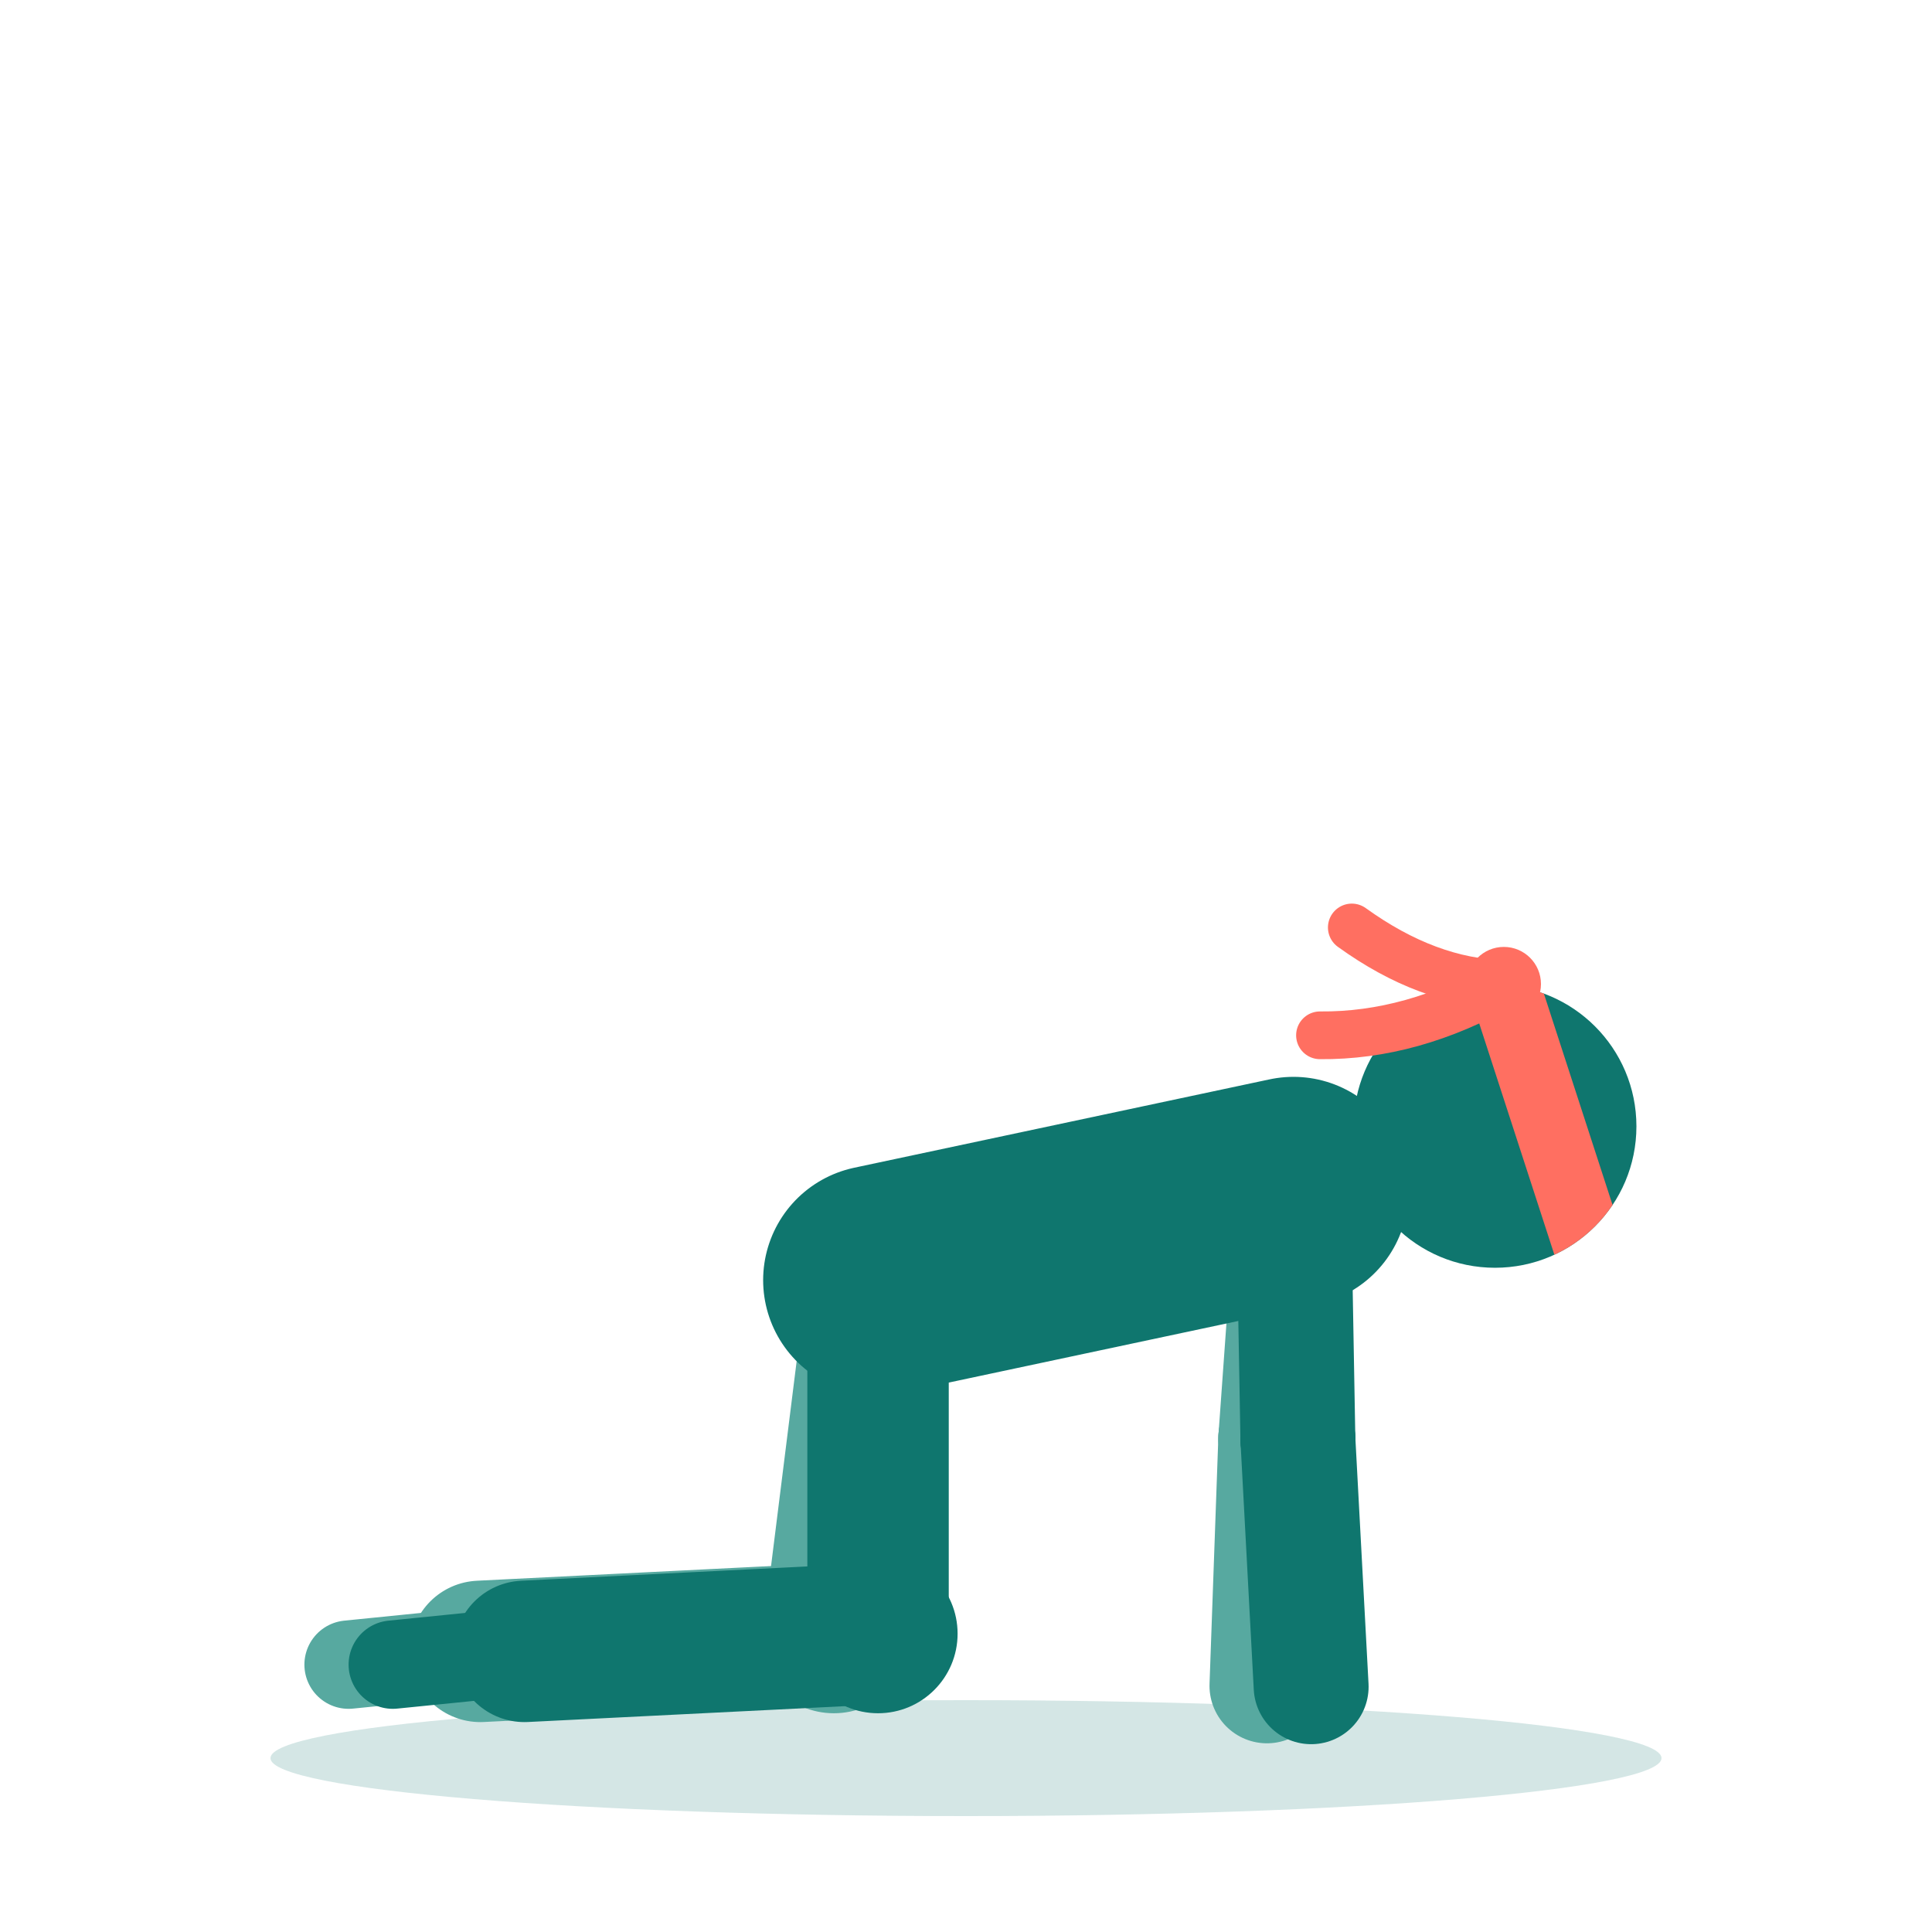
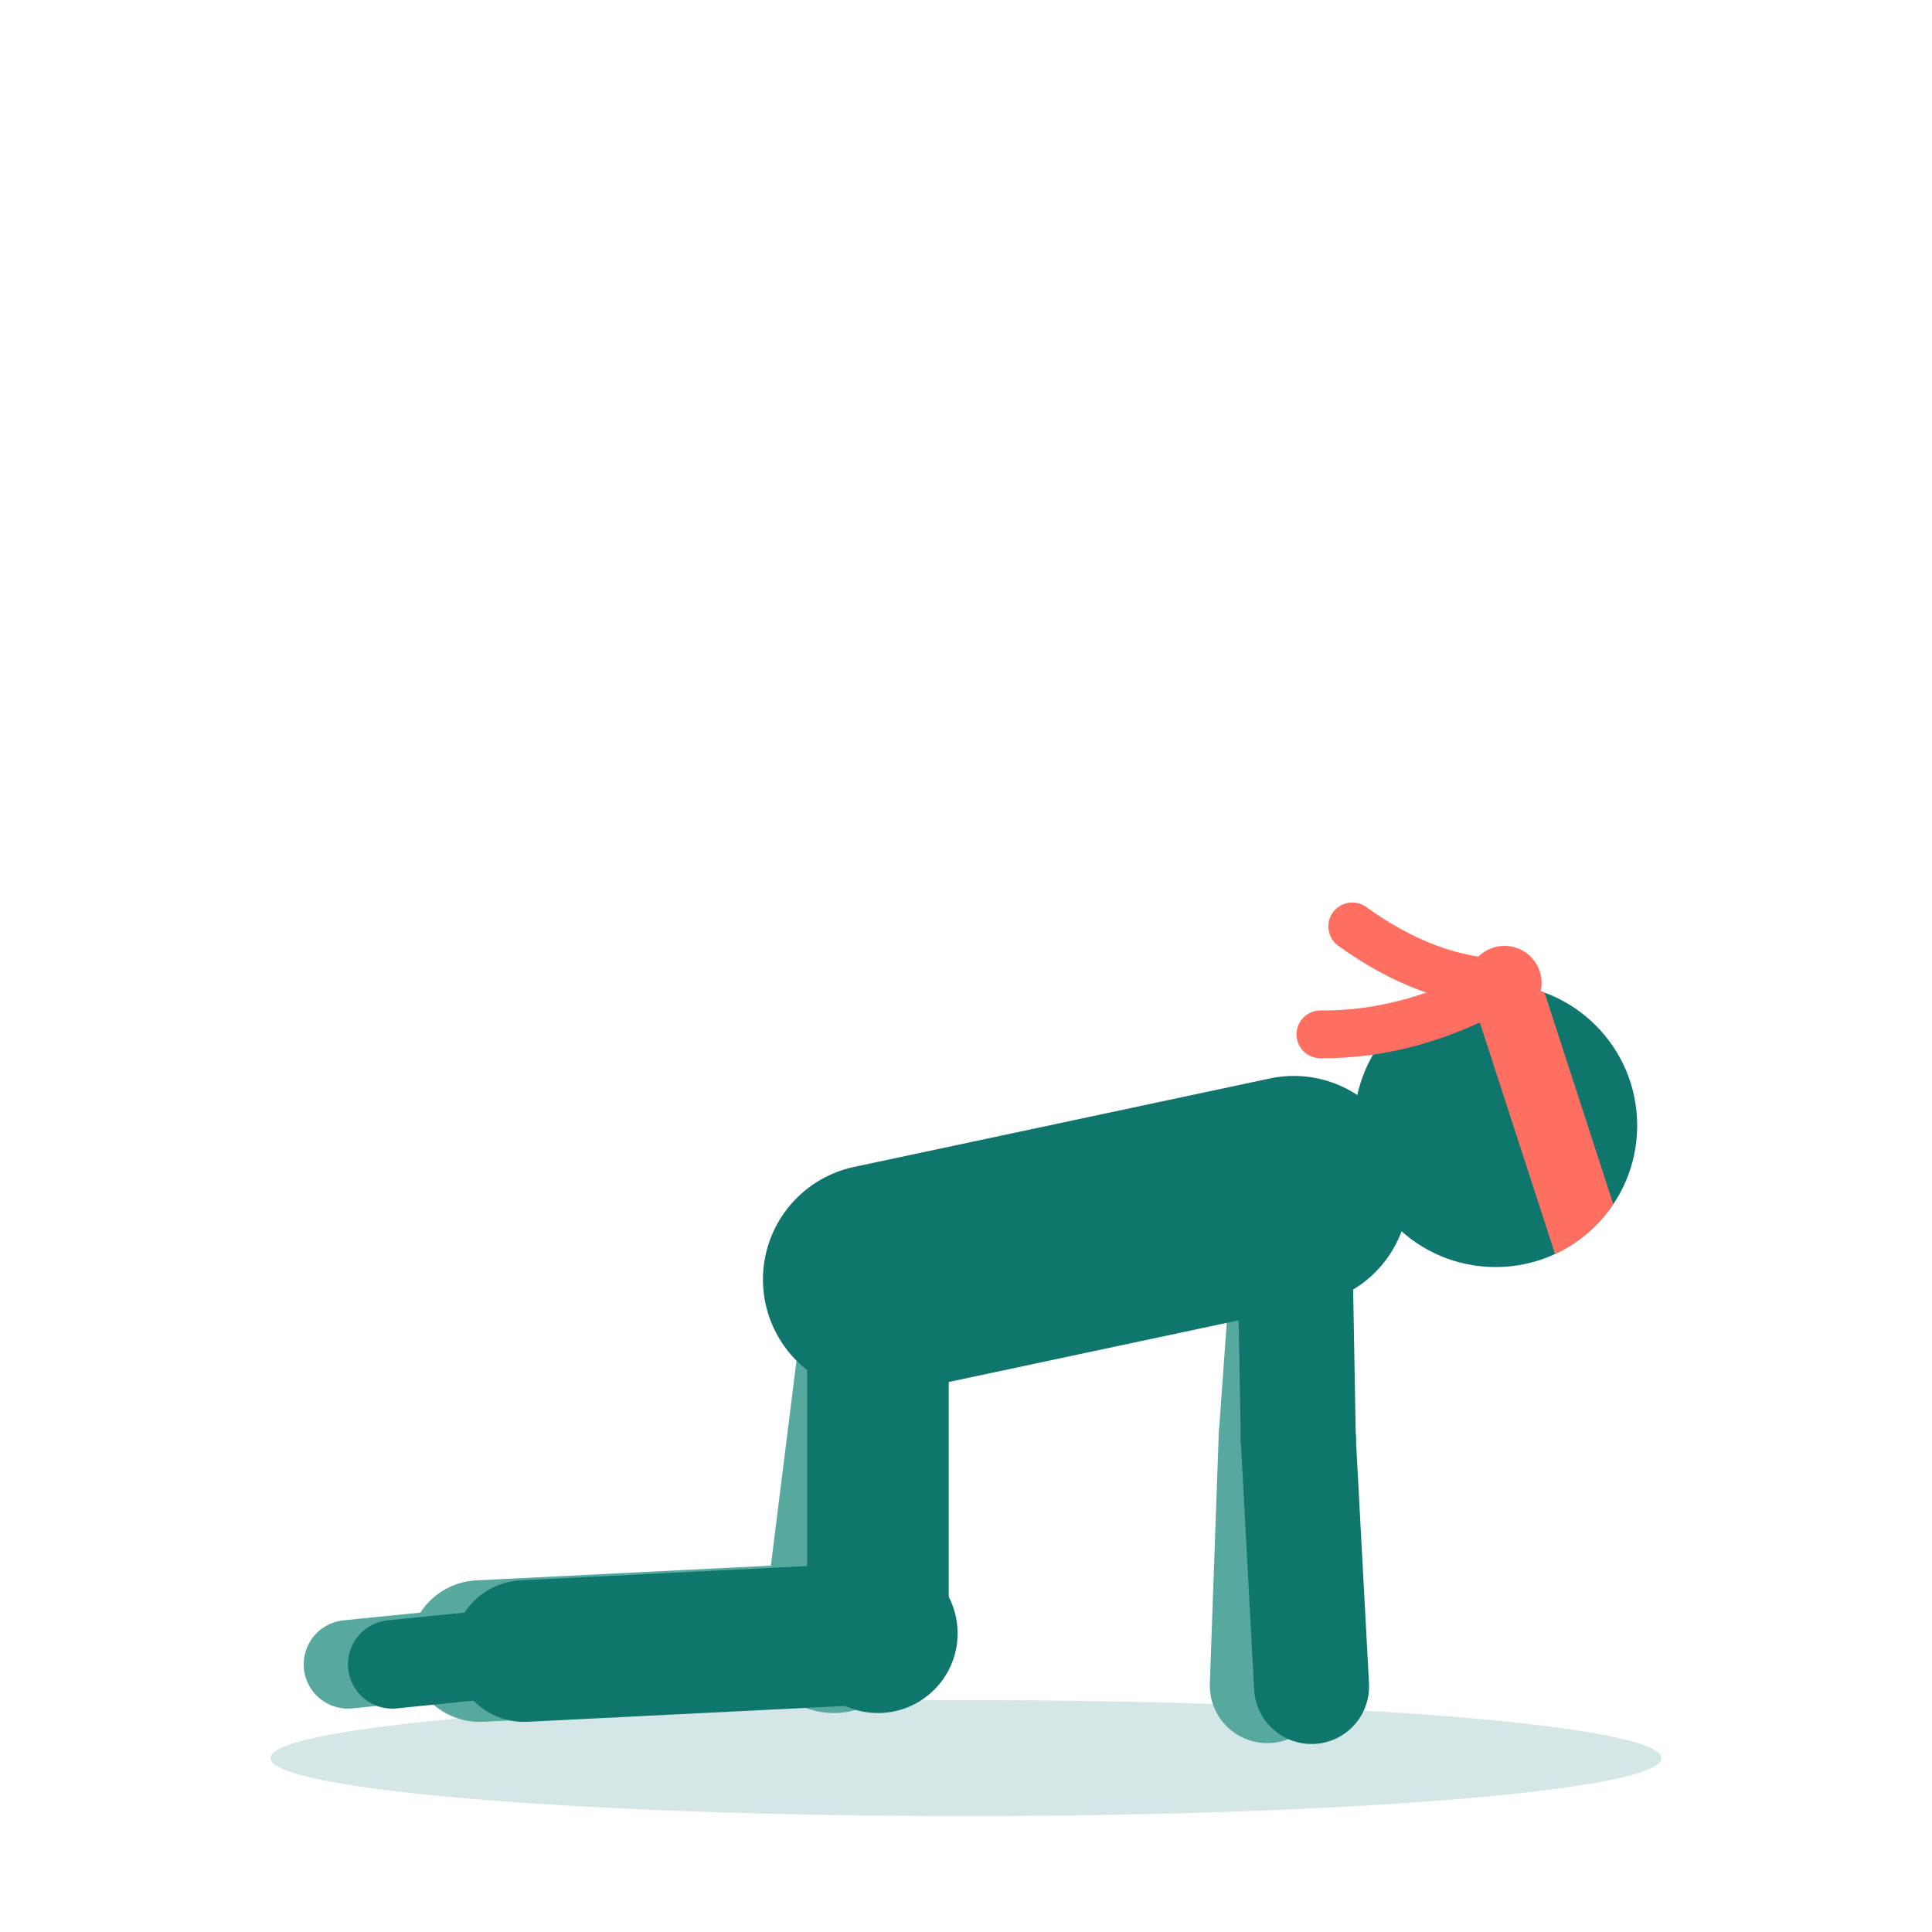
<svg xmlns="http://www.w3.org/2000/svg" viewBox="0 0 200 200" width="200" height="200">
  <ellipse cx="100" cy="182" rx="72" ry="6" fill="#0F766E" opacity="0.18" />
-   <g transform="translate(5.8 15.4) scale(0.915)">
+   <g transform="translate(5.7 15.2) scale(0.916)">
    <line x1="93.0" y1="128.0" x2="88.0" y2="168.0" stroke="#57A9A0" stroke-width="16" stroke-linecap="round" />
    <line x1="88.0" y1="168.0" x2="48.0" y2="170.0" stroke="#57A9A0" stroke-width="16" stroke-linecap="round" />
    <line x1="48.0" y1="170.0" x2="33.1" y2="171.5" stroke="#57A9A0" stroke-width="10" stroke-linecap="round" />
    <circle cx="88.0" cy="168.0" r="9" fill="#57A9A0" />
    <line x1="140.0" y1="118.0" x2="138.0" y2="145.9" stroke="#57A9A0" stroke-width="13" stroke-linecap="round" />
    <line x1="138.0" y1="145.9" x2="137.0" y2="173.9" stroke="#57A9A0" stroke-width="13" stroke-linecap="round" />
    <circle cx="138.0" cy="145.9" r="6.5" fill="#57A9A0" />
    <circle cx="137.0" cy="173.9" r="6" fill="#57A9A0" />
    <line x1="93.0" y1="128.0" x2="140.0" y2="118.0" stroke="#0F766E" stroke-width="26" stroke-linecap="round" />
    <circle cx="162.8" cy="110.6" r="16" fill="#0F766E" />
    <line x1="93.0" y1="128.0" x2="93.0" y2="168.0" stroke="#0F766E" stroke-width="16" stroke-linecap="round" />
    <line x1="93.0" y1="168.0" x2="53.0" y2="170.0" stroke="#0F766E" stroke-width="16" stroke-linecap="round" />
    <line x1="53.0" y1="170.0" x2="38.1" y2="171.5" stroke="#0F766E" stroke-width="10" stroke-linecap="round" />
    <circle cx="93.0" cy="168.0" r="9" fill="#0F766E" />
    <line x1="140.0" y1="118.0" x2="140.5" y2="146.0" stroke="#0F766E" stroke-width="13" stroke-linecap="round" />
    <line x1="140.5" y1="146.0" x2="142.0" y2="174.0" stroke="#0F766E" stroke-width="13" stroke-linecap="round" />
    <circle cx="140.5" cy="146.0" r="6.5" fill="#0F766E" />
    <circle cx="142.0" cy="174.0" r="6" fill="#0F766E" />
    <circle cx="93.0" cy="128.0" r="9" fill="#0F766E" />
    <clipPath id="hb">
      <circle cx="162.8" cy="110.6" r="16" />
    </clipPath>
    <g clip-path="url(#hb)">
      <rect x="145.8" y="100.7" width="34" height="8.0" fill="#FF6F61" transform="rotate(72.0 162.8 110.6)" />
    </g>
    <path d="M163.8,94.5 Q153.4,100.4 143.0,100.3" stroke="#FF6F61" stroke-width="5.4" stroke-linecap="round" fill="none" />
    <path d="M163.8,94.5 Q155.2,94.3 146.6,88.1" stroke="#FF6F61" stroke-width="5.4" stroke-linecap="round" fill="none" />
    <circle cx="163.8" cy="94.5" r="4.2" fill="#FF6F61" />
  </g>
</svg>
